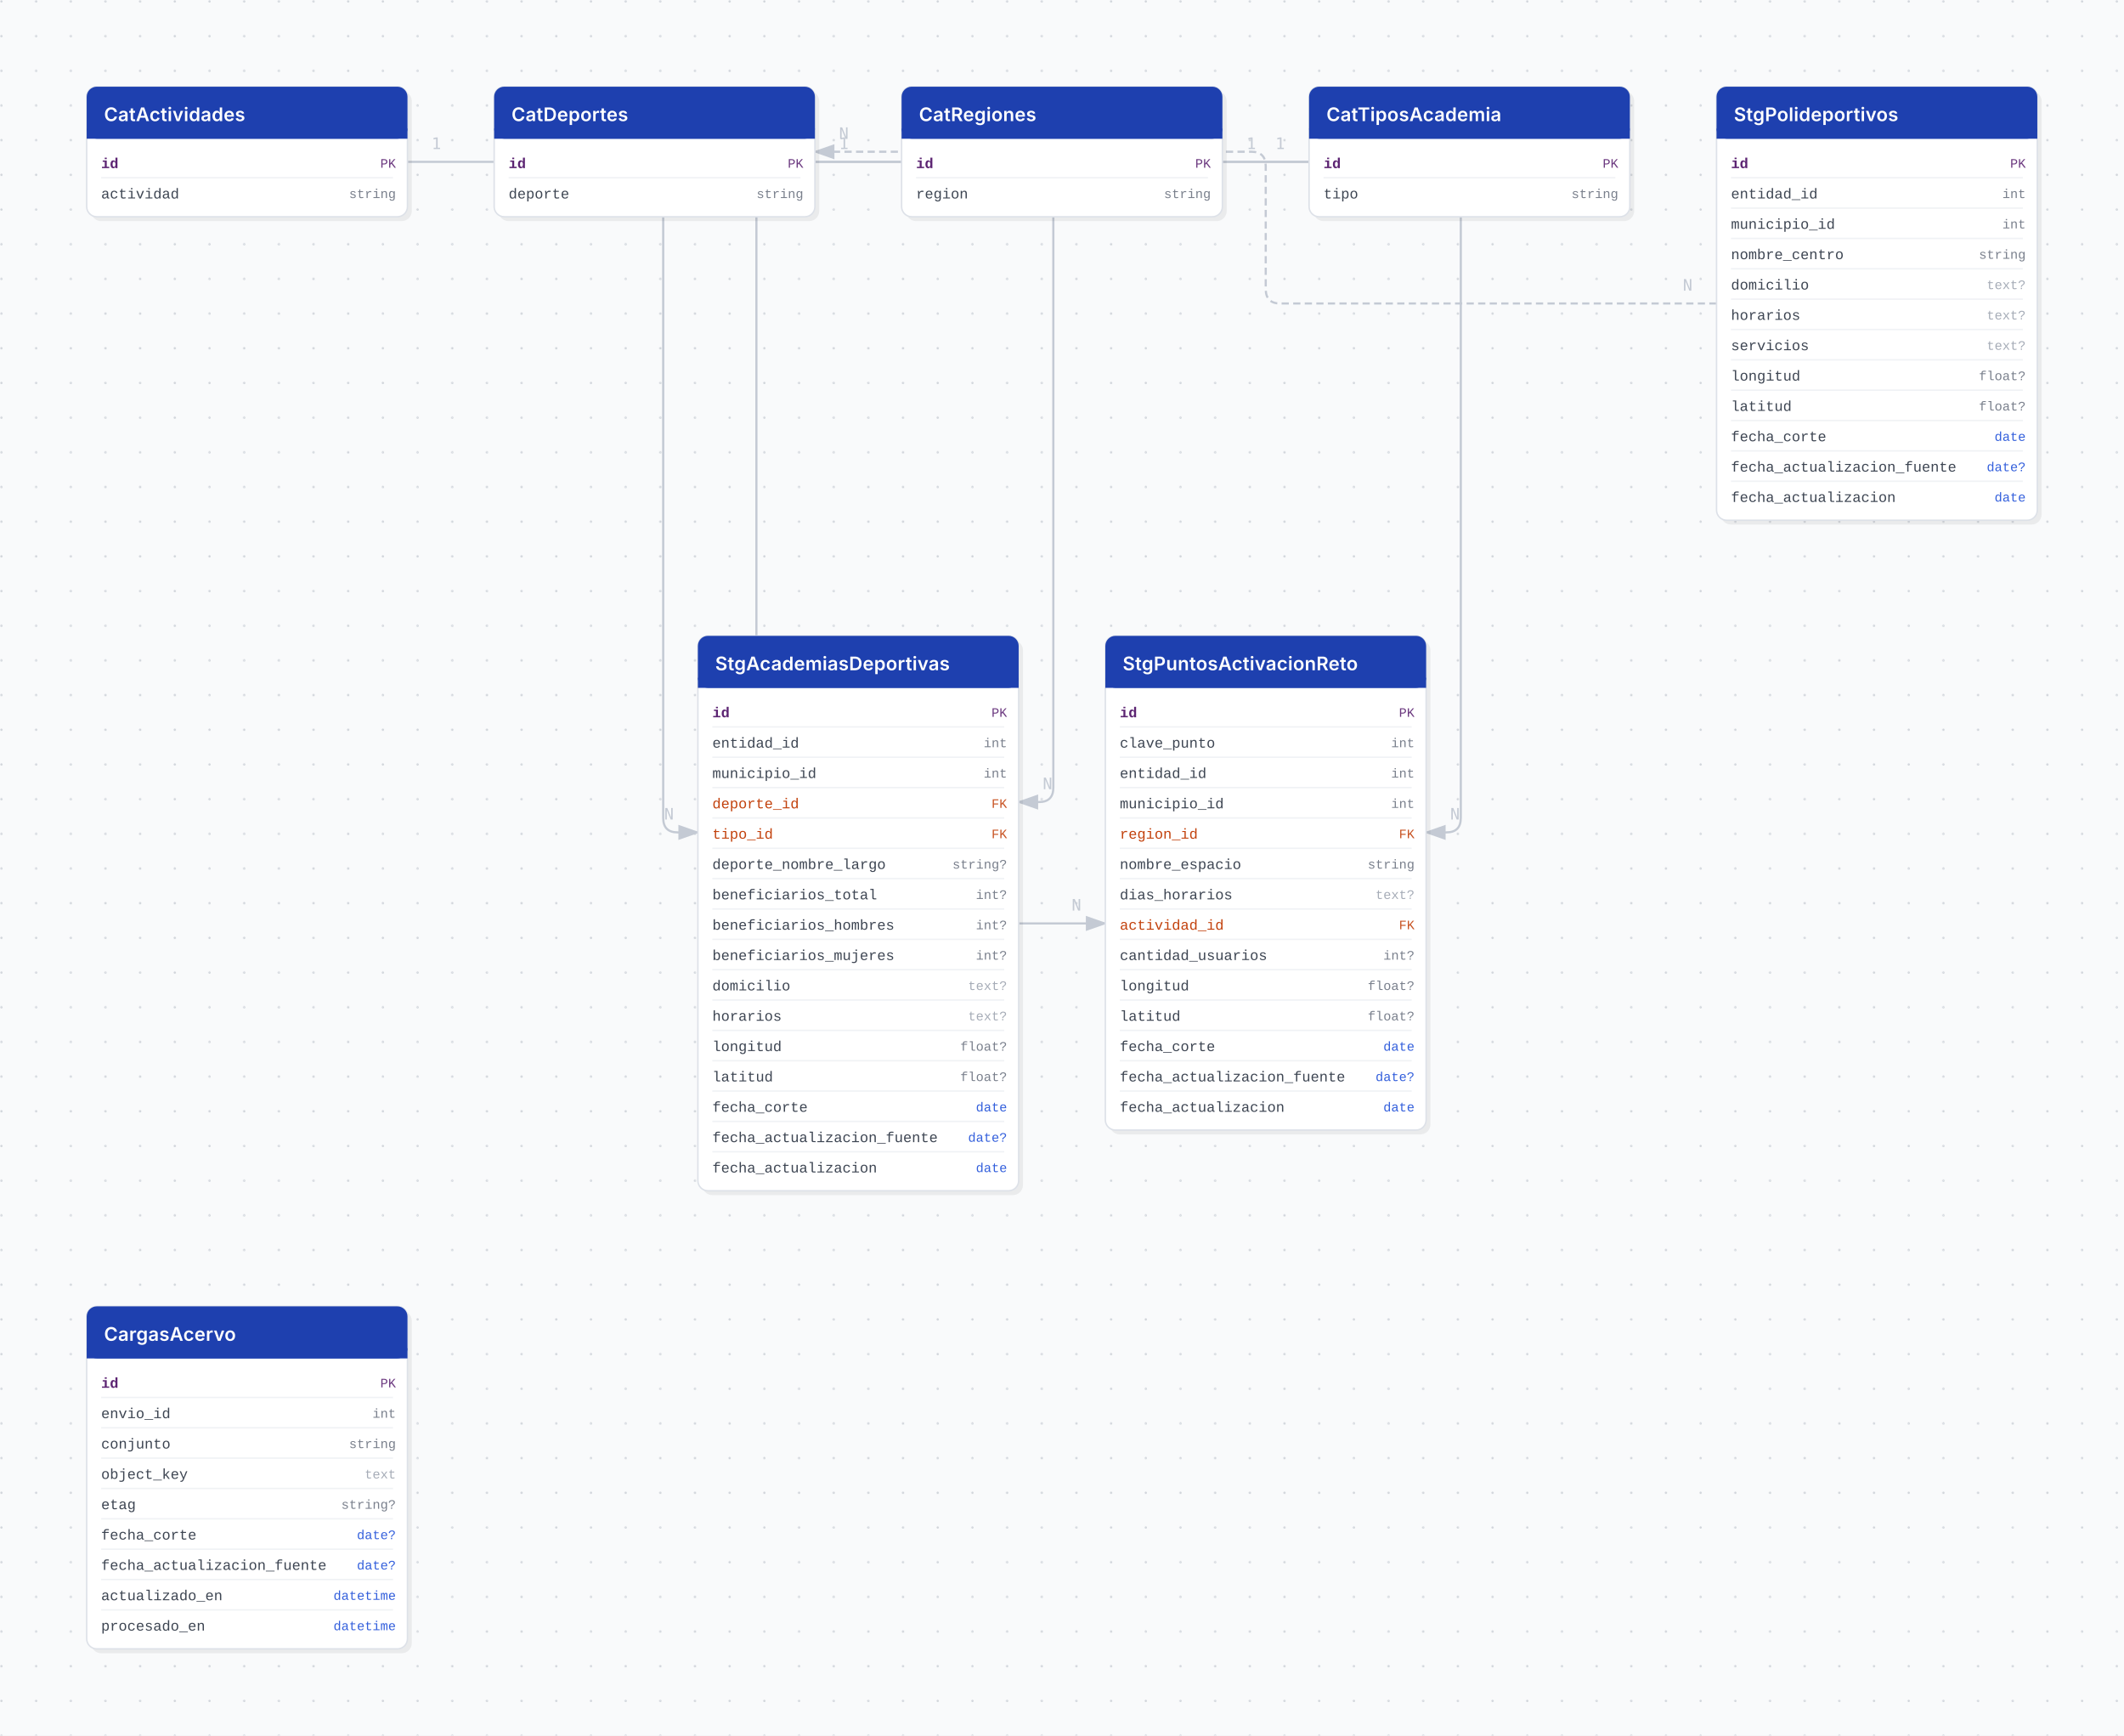
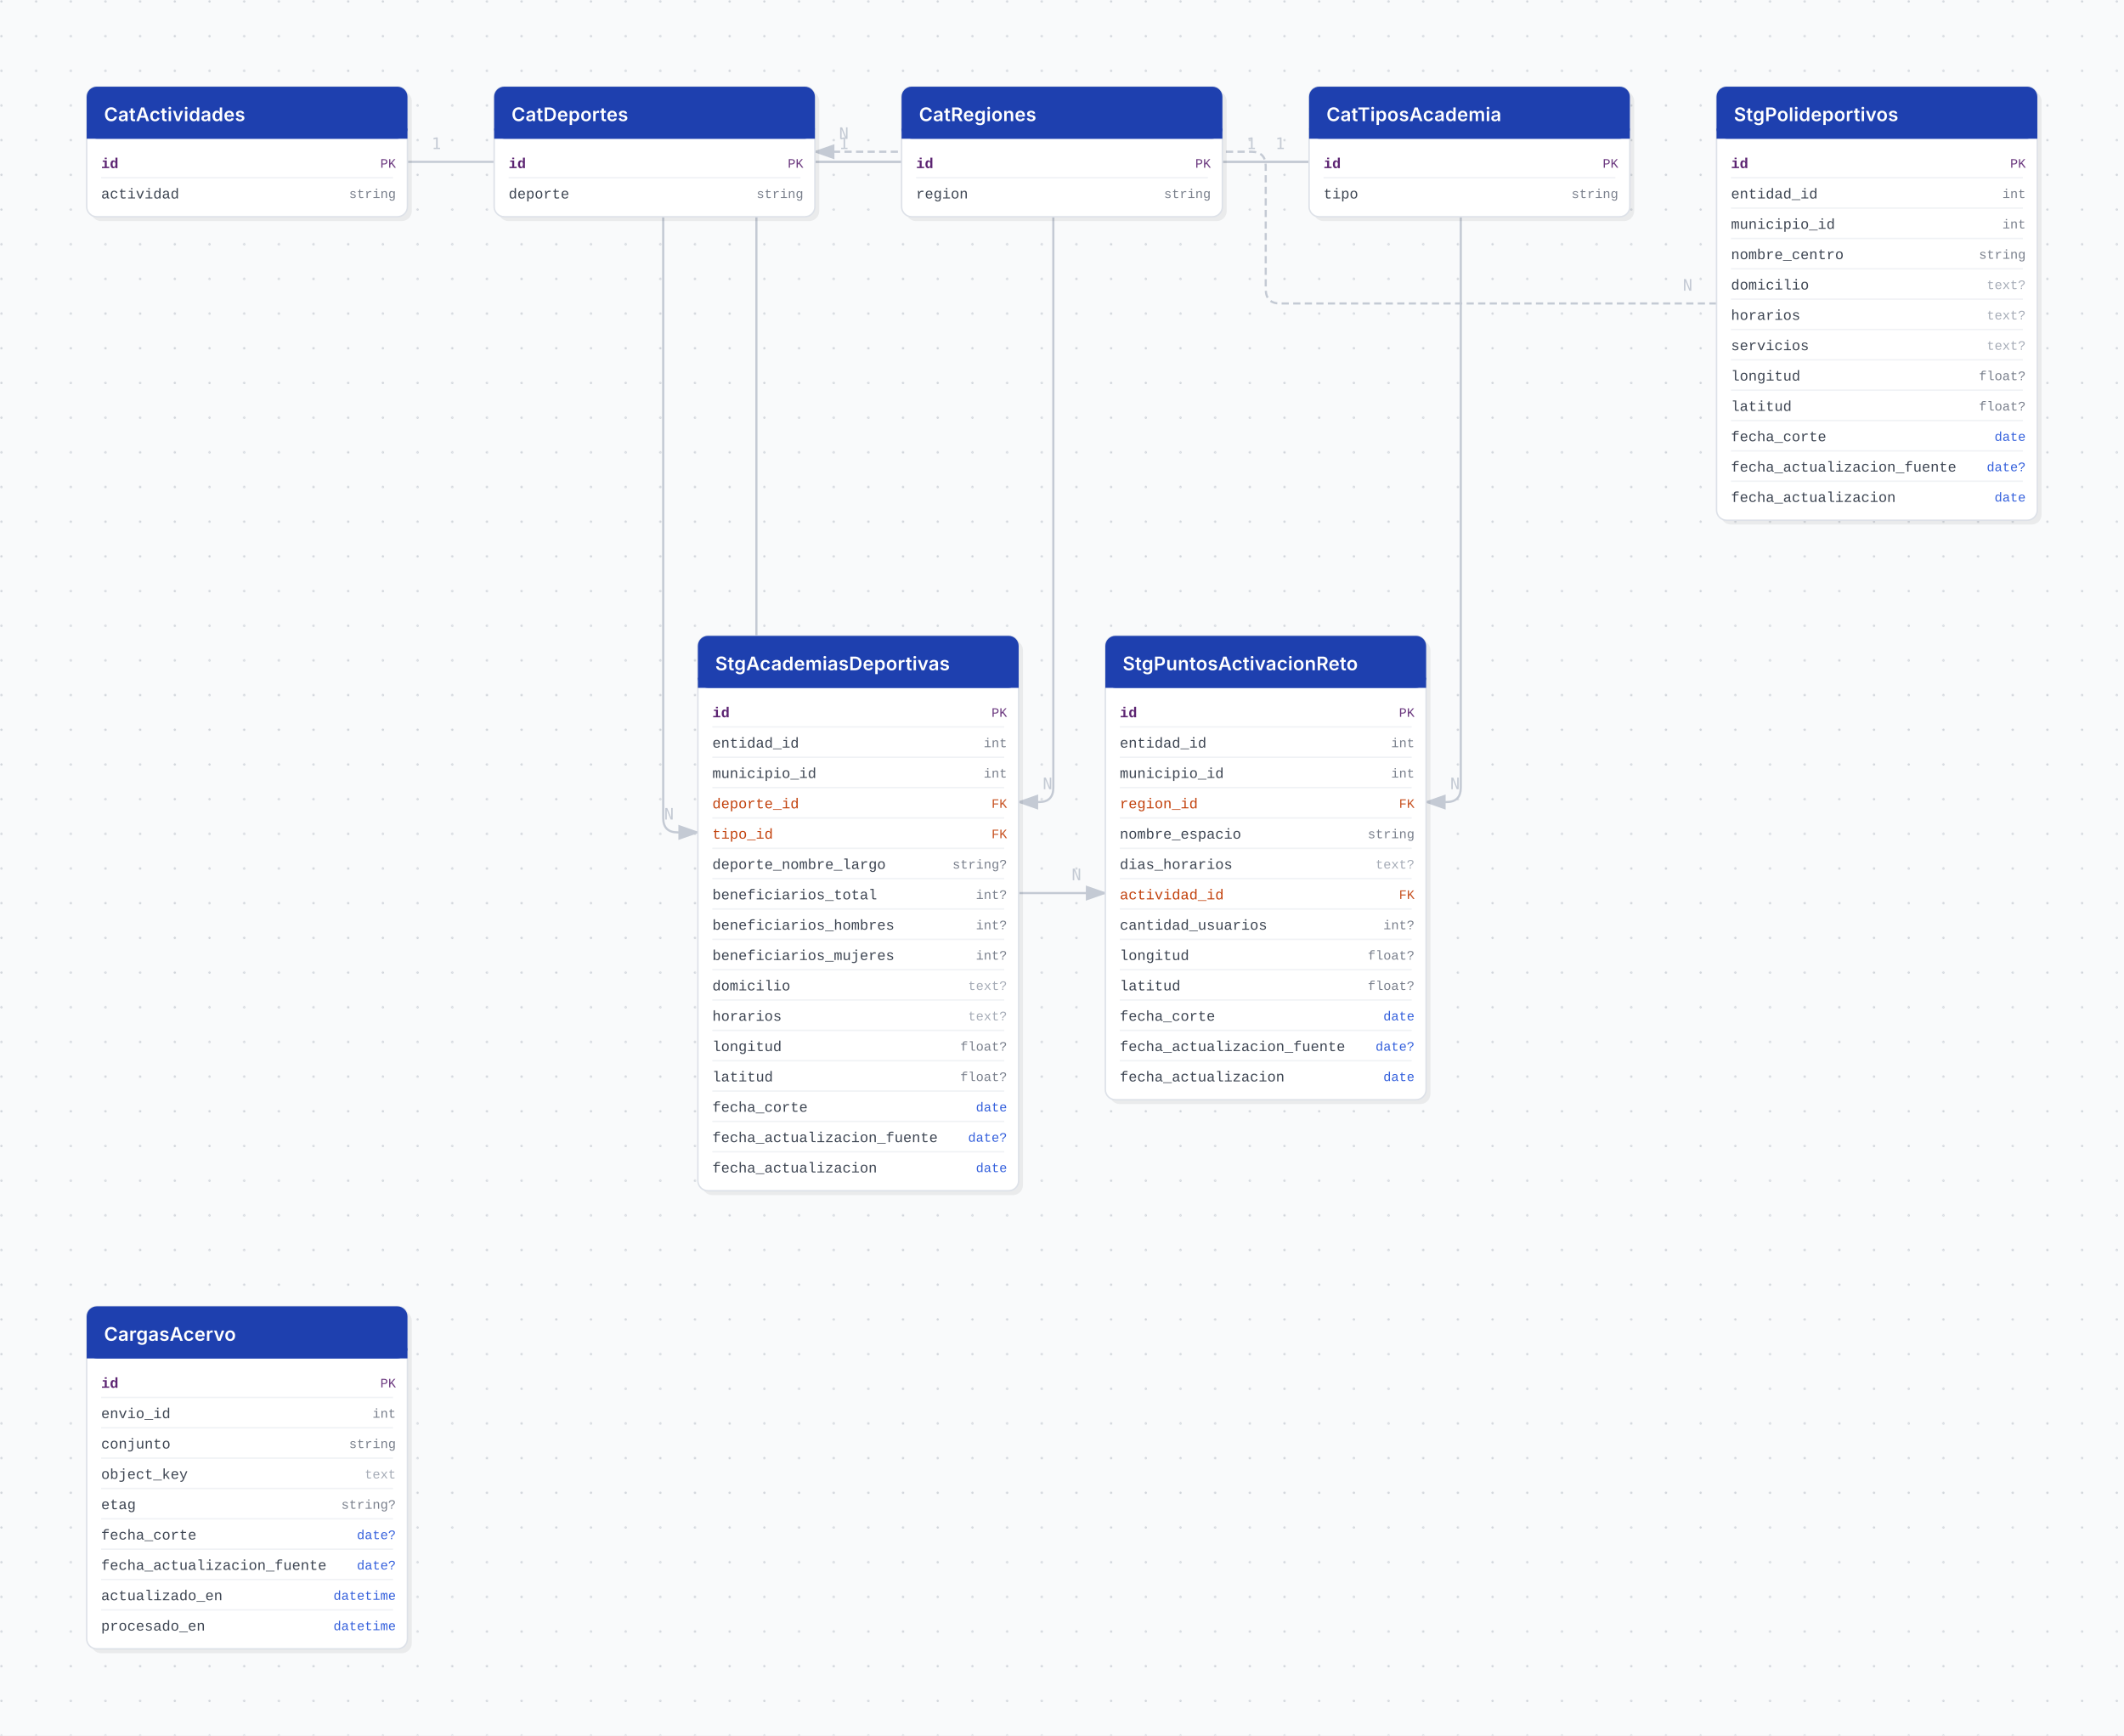
<svg xmlns="http://www.w3.org/2000/svg" width="1470.0" height="1201.0" style="font-family: system-ui, -apple-system, sans-serif;">
  <defs>
    <pattern id="erd-dots" width="24" height="24" patternUnits="userSpaceOnUse">
      <circle cx="1" cy="1" r="0.8" fill="#d1d5db" />
    </pattern>
    <marker id="arr" markerWidth="10" markerHeight="7" refX="9" refY="3.5" orient="auto">
      <polygon points="0 0, 10 3.5, 0 7" fill="#c4cad4" />
    </marker>
    <marker id="arr-hi" markerWidth="10" markerHeight="7" refX="9" refY="3.5" orient="auto">
      <polygon points="0 0, 10 3.5, 0 7" fill="#f59e0b" />
    </marker>
  </defs>
  <rect width="100%" height="100%" fill="#f9fafb" />
  <rect width="100%" height="100%" fill="url(#erd-dots)" />
  <g class="erd-rel" data-from="cat_deportes" data-to="stg_academias_deportivas">
    <path d="M 564.0 112.0 L 719.0 112.0 Q 729.0 112.0 729.0 122.0 L 729.0 545.0 Q 729.0 555.0 719.0 555.0 L 705.0 555.0" fill="none" stroke="transparent" stroke-width="18" />
    <path class="erd-edge" d="M 564.0 112.0 L 719.0 112.0 Q 729.0 112.0 729.0 122.0 L 729.0 545.0 Q 729.0 555.0 719.0 555.0 L 705.0 555.0" fill="none" stroke="#c4cad4" stroke-width="1.5" marker-end="url(#arr)" />
    <text x="584.0" y="100.0" font-size="11" font-family="monospace" fill="#c4cad4" text-anchor="middle" dominant-baseline="middle">1</text>
    <text x="725.0" y="543.0" font-size="11" font-family="monospace" fill="#c4cad4" text-anchor="middle" dominant-baseline="middle">N</text>
  </g>
  <g class="erd-rel" data-from="cat_tipos_academia" data-to="stg_academias_deportivas">
    <path d="M 906.0 112.0 L 469.0 112.0 Q 459.0 112.0 459.0 122.0 L 459.0 566.0 Q 459.0 576.0 469.0 576.0 L 483.0 576.0" fill="none" stroke="transparent" stroke-width="18" />
    <path class="erd-edge" d="M 906.0 112.0 L 469.0 112.0 Q 459.0 112.0 459.0 122.0 L 459.0 566.0 Q 459.0 576.0 469.0 576.0 L 483.0 576.0" fill="none" stroke="#c4cad4" stroke-width="1.5" marker-end="url(#arr)" />
    <text x="886.0" y="100.0" font-size="11" font-family="monospace" fill="#c4cad4" text-anchor="middle" dominant-baseline="middle">1</text>
    <text x="463.0" y="564.0" font-size="11" font-family="monospace" fill="#c4cad4" text-anchor="middle" dominant-baseline="middle">N</text>
  </g>
  <g class="erd-rel" data-from="cat_regiones" data-to="stg_puntos_activacion_reto">
-     <path d="M 846.0 112.0 L 1001.0 112.0 Q 1011.0 112.0 1011.0 122.0 L 1011.0 566.0 Q 1011.0 576.0 1001.0 576.0 L 987.0 576.0" fill="none" stroke="transparent" stroke-width="18" />
-     <path class="erd-edge" d="M 846.0 112.0 L 1001.0 112.0 Q 1011.0 112.0 1011.0 122.0 L 1011.0 566.0 Q 1011.0 576.0 1001.0 576.0 L 987.0 576.0" fill="none" stroke="#c4cad4" stroke-width="1.5" marker-end="url(#arr)" />
+     <path d="M 846.0 112.0 L 1001.0 112.0 Q 1011.0 112.0 1011.0 122.0 L 1011.0 545.0 Q 1011.0 555.0 1001.0 555.0 L 987.0 555.0" fill="none" stroke="transparent" stroke-width="18" />
+     <path class="erd-edge" d="M 846.0 112.0 L 1001.0 112.0 Q 1011.0 112.0 1011.0 122.0 L 1011.0 545.0 Q 1011.0 555.0 1001.0 555.0 L 987.0 555.0" fill="none" stroke="#c4cad4" stroke-width="1.5" marker-end="url(#arr)" />
    <text x="866.0" y="100.0" font-size="11" font-family="monospace" fill="#c4cad4" text-anchor="middle" dominant-baseline="middle">1</text>
-     <text x="1007.0" y="564.0" font-size="11" font-family="monospace" fill="#c4cad4" text-anchor="middle" dominant-baseline="middle">N</text>
+     <text x="1007.0" y="543.0" font-size="11" font-family="monospace" fill="#c4cad4" text-anchor="middle" dominant-baseline="middle">N</text>
  </g>
  <g class="erd-rel" data-from="cat_actividades" data-to="stg_puntos_activacion_reto">
-     <path d="M 282.0 112.0 L 513.5 112.0 Q 523.5 112.0 523.5 122.0 L 523.5 629.0 Q 523.5 639.0 533.5 639.0 L 765.0 639.0" fill="none" stroke="transparent" stroke-width="18" />
-     <path class="erd-edge" d="M 282.0 112.0 L 513.5 112.0 Q 523.5 112.0 523.5 122.0 L 523.5 629.0 Q 523.5 639.0 533.5 639.0 L 765.0 639.0" fill="none" stroke="#c4cad4" stroke-width="1.5" marker-end="url(#arr)" />
+     <path d="M 282.0 112.0 L 513.5 112.0 Q 523.5 112.0 523.5 122.0 L 523.5 608.0 Q 523.5 618.0 533.5 618.0 L 765.0 618.0" fill="none" stroke="transparent" stroke-width="18" />
+     <path class="erd-edge" d="M 282.0 112.0 L 513.5 112.0 Q 523.5 112.0 523.5 122.0 L 523.5 608.0 Q 523.5 618.0 533.5 618.0 L 765.0 618.0" fill="none" stroke="#c4cad4" stroke-width="1.5" marker-end="url(#arr)" />
    <text x="302.0" y="100.0" font-size="11" font-family="monospace" fill="#c4cad4" text-anchor="middle" dominant-baseline="middle">1</text>
-     <text x="745.0" y="627.0" font-size="11" font-family="monospace" fill="#c4cad4" text-anchor="middle" dominant-baseline="middle">N</text>
+     <text x="745.0" y="606.0" font-size="11" font-family="monospace" fill="#c4cad4" text-anchor="middle" dominant-baseline="middle">N</text>
  </g>
  <g class="erd-rel" data-from="stg_polideportivos" data-to="cat_deportes">
    <path d="M 1188.0 210.0 L 886.0 210.0 Q 876.0 210.0 876.0 200.0 L 876.0 115.0 Q 876.0 105.0 866.0 105.0 L 564.0 105.0" fill="none" stroke="transparent" stroke-width="18" />
    <path class="erd-edge" d="M 1188.0 210.0 L 886.0 210.0 Q 876.0 210.0 876.0 200.0 L 876.0 115.0 Q 876.0 105.0 866.0 105.0 L 564.0 105.0" fill="none" stroke="#c4cad4" stroke-width="1.5" stroke-dasharray="5 3" marker-end="url(#arr)" />
    <text x="1168.0" y="198.0" font-size="11" font-family="monospace" fill="#c4cad4" text-anchor="middle" dominant-baseline="middle">N</text>
    <text x="584.0" y="93.0" font-size="11" font-family="monospace" fill="#c4cad4" text-anchor="middle" dominant-baseline="middle">N</text>
  </g>
  <g class="erd-node" data-table="cargas_acervo" transform="translate(60.0, 904.0)" style="cursor: grab;">
    <rect x="3" y="3" rx="7" width="222" height="237" fill="rgba(0,0,0,0.06)" />
    <rect class="erd-card" rx="7" width="222" height="237" fill="#ffffff" stroke="#dde1e8" stroke-width="1" />
    <rect rx="7" width="222" height="36" fill="#1e40af" />
    <rect y="29" width="222" height="7" fill="#1e40af" />
    <text x="12" y="19.0" font-size="13" font-weight="600" fill="white" dominant-baseline="middle" style="letter-spacing: 0.01em;">CargasAcervo</text>
    <text x="10" y="53.5" font-size="10" font-family="'Courier New', Courier, monospace" fill="#5C2472" font-weight="700" dominant-baseline="middle">id</text>
    <text x="214" y="53.5" font-size="9" font-family="'Courier New', Courier, monospace" fill="#5C2472" text-anchor="end" dominant-baseline="middle" opacity="0.9">PK</text>
    <line x1="10" y1="63" x2="212" y2="63" stroke="#f0f2f5" stroke-width="1" />
    <text x="10" y="74.5" font-size="10" font-family="'Courier New', Courier, monospace" fill="#3d4552" font-weight="400" dominant-baseline="middle">envio_id</text>
    <text x="214" y="74.5" font-size="9" font-family="'Courier New', Courier, monospace" fill="#6b7280" text-anchor="end" dominant-baseline="middle" opacity="0.9">int</text>
    <line x1="10" y1="84" x2="212" y2="84" stroke="#f0f2f5" stroke-width="1" />
    <text x="10" y="95.5" font-size="10" font-family="'Courier New', Courier, monospace" fill="#3d4552" font-weight="400" dominant-baseline="middle">conjunto</text>
    <text x="214" y="95.5" font-size="9" font-family="'Courier New', Courier, monospace" fill="#6b7280" text-anchor="end" dominant-baseline="middle" opacity="0.9">string</text>
    <line x1="10" y1="105" x2="212" y2="105" stroke="#f0f2f5" stroke-width="1" />
    <text x="10" y="116.5" font-size="10" font-family="'Courier New', Courier, monospace" fill="#3d4552" font-weight="400" dominant-baseline="middle">object_key</text>
    <text x="214" y="116.5" font-size="9" font-family="'Courier New', Courier, monospace" fill="#9ca3af" text-anchor="end" dominant-baseline="middle" opacity="0.9">text</text>
    <line x1="10" y1="126" x2="212" y2="126" stroke="#f0f2f5" stroke-width="1" />
    <text x="10" y="137.5" font-size="10" font-family="'Courier New', Courier, monospace" fill="#3d4552" font-weight="400" dominant-baseline="middle">etag</text>
    <text x="214" y="137.5" font-size="9" font-family="'Courier New', Courier, monospace" fill="#6b7280" text-anchor="end" dominant-baseline="middle" opacity="0.9">string?</text>
    <line x1="10" y1="147" x2="212" y2="147" stroke="#f0f2f5" stroke-width="1" />
    <text x="10" y="158.5" font-size="10" font-family="'Courier New', Courier, monospace" fill="#3d4552" font-weight="400" dominant-baseline="middle">fecha_corte</text>
    <text x="214" y="158.5" font-size="9" font-family="'Courier New', Courier, monospace" fill="#1d4ed8" text-anchor="end" dominant-baseline="middle" opacity="0.9">date?</text>
    <line x1="10" y1="168" x2="212" y2="168" stroke="#f0f2f5" stroke-width="1" />
    <text x="10" y="179.5" font-size="10" font-family="'Courier New', Courier, monospace" fill="#3d4552" font-weight="400" dominant-baseline="middle">fecha_actualizacion_fuente</text>
    <text x="214" y="179.5" font-size="9" font-family="'Courier New', Courier, monospace" fill="#1d4ed8" text-anchor="end" dominant-baseline="middle" opacity="0.9">date?</text>
    <line x1="10" y1="189" x2="212" y2="189" stroke="#f0f2f5" stroke-width="1" />
    <text x="10" y="200.5" font-size="10" font-family="'Courier New', Courier, monospace" fill="#3d4552" font-weight="400" dominant-baseline="middle">actualizado_en</text>
    <text x="214" y="200.5" font-size="9" font-family="'Courier New', Courier, monospace" fill="#1d4ed8" text-anchor="end" dominant-baseline="middle" opacity="0.9">datetime</text>
    <line x1="10" y1="210" x2="212" y2="210" stroke="#f0f2f5" stroke-width="1" />
    <text x="10" y="221.5" font-size="10" font-family="'Courier New', Courier, monospace" fill="#3d4552" font-weight="400" dominant-baseline="middle">procesado_en</text>
    <text x="214" y="221.5" font-size="9" font-family="'Courier New', Courier, monospace" fill="#1d4ed8" text-anchor="end" dominant-baseline="middle" opacity="0.9">datetime</text>
  </g>
  <g class="erd-node" data-table="cat_actividades" transform="translate(60.0, 60.0)" style="cursor: grab;">
    <rect x="3" y="3" rx="7" width="222" height="90" fill="rgba(0,0,0,0.06)" />
    <rect class="erd-card" rx="7" width="222" height="90" fill="#ffffff" stroke="#dde1e8" stroke-width="1" />
    <rect rx="7" width="222" height="36" fill="#1e40af" />
    <rect y="29" width="222" height="7" fill="#1e40af" />
    <text x="12" y="19.0" font-size="13" font-weight="600" fill="white" dominant-baseline="middle" style="letter-spacing: 0.01em;">CatActividades</text>
    <text x="10" y="53.5" font-size="10" font-family="'Courier New', Courier, monospace" fill="#5C2472" font-weight="700" dominant-baseline="middle">id</text>
    <text x="214" y="53.5" font-size="9" font-family="'Courier New', Courier, monospace" fill="#5C2472" text-anchor="end" dominant-baseline="middle" opacity="0.9">PK</text>
    <line x1="10" y1="63" x2="212" y2="63" stroke="#f0f2f5" stroke-width="1" />
    <text x="10" y="74.5" font-size="10" font-family="'Courier New', Courier, monospace" fill="#3d4552" font-weight="400" dominant-baseline="middle">actividad</text>
    <text x="214" y="74.5" font-size="9" font-family="'Courier New', Courier, monospace" fill="#6b7280" text-anchor="end" dominant-baseline="middle" opacity="0.9">string</text>
  </g>
  <g class="erd-node" data-table="cat_deportes" transform="translate(342.0, 60.0)" style="cursor: grab;">
    <rect x="3" y="3" rx="7" width="222" height="90" fill="rgba(0,0,0,0.06)" />
    <rect class="erd-card" rx="7" width="222" height="90" fill="#ffffff" stroke="#dde1e8" stroke-width="1" />
    <rect rx="7" width="222" height="36" fill="#1e40af" />
    <rect y="29" width="222" height="7" fill="#1e40af" />
    <text x="12" y="19.0" font-size="13" font-weight="600" fill="white" dominant-baseline="middle" style="letter-spacing: 0.01em;">CatDeportes</text>
    <text x="10" y="53.5" font-size="10" font-family="'Courier New', Courier, monospace" fill="#5C2472" font-weight="700" dominant-baseline="middle">id</text>
    <text x="214" y="53.5" font-size="9" font-family="'Courier New', Courier, monospace" fill="#5C2472" text-anchor="end" dominant-baseline="middle" opacity="0.9">PK</text>
    <line x1="10" y1="63" x2="212" y2="63" stroke="#f0f2f5" stroke-width="1" />
    <text x="10" y="74.5" font-size="10" font-family="'Courier New', Courier, monospace" fill="#3d4552" font-weight="400" dominant-baseline="middle">deporte</text>
    <text x="214" y="74.5" font-size="9" font-family="'Courier New', Courier, monospace" fill="#6b7280" text-anchor="end" dominant-baseline="middle" opacity="0.9">string</text>
  </g>
  <g class="erd-node" data-table="cat_regiones" transform="translate(624.0, 60.0)" style="cursor: grab;">
    <rect x="3" y="3" rx="7" width="222" height="90" fill="rgba(0,0,0,0.06)" />
    <rect class="erd-card" rx="7" width="222" height="90" fill="#ffffff" stroke="#dde1e8" stroke-width="1" />
    <rect rx="7" width="222" height="36" fill="#1e40af" />
    <rect y="29" width="222" height="7" fill="#1e40af" />
    <text x="12" y="19.0" font-size="13" font-weight="600" fill="white" dominant-baseline="middle" style="letter-spacing: 0.01em;">CatRegiones</text>
    <text x="10" y="53.5" font-size="10" font-family="'Courier New', Courier, monospace" fill="#5C2472" font-weight="700" dominant-baseline="middle">id</text>
    <text x="214" y="53.5" font-size="9" font-family="'Courier New', Courier, monospace" fill="#5C2472" text-anchor="end" dominant-baseline="middle" opacity="0.9">PK</text>
    <line x1="10" y1="63" x2="212" y2="63" stroke="#f0f2f5" stroke-width="1" />
    <text x="10" y="74.5" font-size="10" font-family="'Courier New', Courier, monospace" fill="#3d4552" font-weight="400" dominant-baseline="middle">region</text>
    <text x="214" y="74.5" font-size="9" font-family="'Courier New', Courier, monospace" fill="#6b7280" text-anchor="end" dominant-baseline="middle" opacity="0.9">string</text>
  </g>
  <g class="erd-node" data-table="cat_tipos_academia" transform="translate(906.0, 60.0)" style="cursor: grab;">
    <rect x="3" y="3" rx="7" width="222" height="90" fill="rgba(0,0,0,0.06)" />
    <rect class="erd-card" rx="7" width="222" height="90" fill="#ffffff" stroke="#dde1e8" stroke-width="1" />
    <rect rx="7" width="222" height="36" fill="#1e40af" />
    <rect y="29" width="222" height="7" fill="#1e40af" />
    <text x="12" y="19.0" font-size="13" font-weight="600" fill="white" dominant-baseline="middle" style="letter-spacing: 0.01em;">CatTiposAcademia</text>
    <text x="10" y="53.5" font-size="10" font-family="'Courier New', Courier, monospace" fill="#5C2472" font-weight="700" dominant-baseline="middle">id</text>
    <text x="214" y="53.5" font-size="9" font-family="'Courier New', Courier, monospace" fill="#5C2472" text-anchor="end" dominant-baseline="middle" opacity="0.9">PK</text>
    <line x1="10" y1="63" x2="212" y2="63" stroke="#f0f2f5" stroke-width="1" />
    <text x="10" y="74.5" font-size="10" font-family="'Courier New', Courier, monospace" fill="#3d4552" font-weight="400" dominant-baseline="middle">tipo</text>
    <text x="214" y="74.5" font-size="9" font-family="'Courier New', Courier, monospace" fill="#6b7280" text-anchor="end" dominant-baseline="middle" opacity="0.9">string</text>
  </g>
  <g class="erd-node" data-table="stg_academias_deportivas" transform="translate(483.0, 440.0)" style="cursor: grab;">
    <rect x="3" y="3" rx="7" width="222" height="384" fill="rgba(0,0,0,0.06)" />
    <rect class="erd-card" rx="7" width="222" height="384" fill="#ffffff" stroke="#dde1e8" stroke-width="1" />
    <rect rx="7" width="222" height="36" fill="#1e40af" />
    <rect y="29" width="222" height="7" fill="#1e40af" />
    <text x="12" y="19.0" font-size="13" font-weight="600" fill="white" dominant-baseline="middle" style="letter-spacing: 0.01em;">StgAcademiasDeportivas</text>
    <text x="10" y="53.5" font-size="10" font-family="'Courier New', Courier, monospace" fill="#5C2472" font-weight="700" dominant-baseline="middle">id</text>
    <text x="214" y="53.5" font-size="9" font-family="'Courier New', Courier, monospace" fill="#5C2472" text-anchor="end" dominant-baseline="middle" opacity="0.9">PK</text>
    <line x1="10" y1="63" x2="212" y2="63" stroke="#f0f2f5" stroke-width="1" />
    <text x="10" y="74.5" font-size="10" font-family="'Courier New', Courier, monospace" fill="#3d4552" font-weight="400" dominant-baseline="middle">entidad_id</text>
    <text x="214" y="74.5" font-size="9" font-family="'Courier New', Courier, monospace" fill="#6b7280" text-anchor="end" dominant-baseline="middle" opacity="0.9">int</text>
    <line x1="10" y1="84" x2="212" y2="84" stroke="#f0f2f5" stroke-width="1" />
    <text x="10" y="95.5" font-size="10" font-family="'Courier New', Courier, monospace" fill="#3d4552" font-weight="400" dominant-baseline="middle">municipio_id</text>
    <text x="214" y="95.5" font-size="9" font-family="'Courier New', Courier, monospace" fill="#6b7280" text-anchor="end" dominant-baseline="middle" opacity="0.9">int</text>
    <line x1="10" y1="105" x2="212" y2="105" stroke="#f0f2f5" stroke-width="1" />
    <text x="10" y="116.5" font-size="10" font-family="'Courier New', Courier, monospace" fill="#c2410c" font-weight="400" dominant-baseline="middle">deporte_id</text>
    <text x="214" y="116.5" font-size="9" font-family="'Courier New', Courier, monospace" fill="#c2410c" text-anchor="end" dominant-baseline="middle" opacity="0.9">FK</text>
    <line x1="10" y1="126" x2="212" y2="126" stroke="#f0f2f5" stroke-width="1" />
    <text x="10" y="137.5" font-size="10" font-family="'Courier New', Courier, monospace" fill="#c2410c" font-weight="400" dominant-baseline="middle">tipo_id</text>
    <text x="214" y="137.5" font-size="9" font-family="'Courier New', Courier, monospace" fill="#c2410c" text-anchor="end" dominant-baseline="middle" opacity="0.9">FK</text>
    <line x1="10" y1="147" x2="212" y2="147" stroke="#f0f2f5" stroke-width="1" />
    <text x="10" y="158.5" font-size="10" font-family="'Courier New', Courier, monospace" fill="#3d4552" font-weight="400" dominant-baseline="middle">deporte_nombre_largo</text>
    <text x="214" y="158.5" font-size="9" font-family="'Courier New', Courier, monospace" fill="#6b7280" text-anchor="end" dominant-baseline="middle" opacity="0.9">string?</text>
    <line x1="10" y1="168" x2="212" y2="168" stroke="#f0f2f5" stroke-width="1" />
    <text x="10" y="179.5" font-size="10" font-family="'Courier New', Courier, monospace" fill="#3d4552" font-weight="400" dominant-baseline="middle">beneficiarios_total</text>
    <text x="214" y="179.5" font-size="9" font-family="'Courier New', Courier, monospace" fill="#6b7280" text-anchor="end" dominant-baseline="middle" opacity="0.9">int?</text>
    <line x1="10" y1="189" x2="212" y2="189" stroke="#f0f2f5" stroke-width="1" />
    <text x="10" y="200.5" font-size="10" font-family="'Courier New', Courier, monospace" fill="#3d4552" font-weight="400" dominant-baseline="middle">beneficiarios_hombres</text>
    <text x="214" y="200.5" font-size="9" font-family="'Courier New', Courier, monospace" fill="#6b7280" text-anchor="end" dominant-baseline="middle" opacity="0.9">int?</text>
    <line x1="10" y1="210" x2="212" y2="210" stroke="#f0f2f5" stroke-width="1" />
    <text x="10" y="221.5" font-size="10" font-family="'Courier New', Courier, monospace" fill="#3d4552" font-weight="400" dominant-baseline="middle">beneficiarios_mujeres</text>
    <text x="214" y="221.5" font-size="9" font-family="'Courier New', Courier, monospace" fill="#6b7280" text-anchor="end" dominant-baseline="middle" opacity="0.9">int?</text>
    <line x1="10" y1="231" x2="212" y2="231" stroke="#f0f2f5" stroke-width="1" />
    <text x="10" y="242.5" font-size="10" font-family="'Courier New', Courier, monospace" fill="#3d4552" font-weight="400" dominant-baseline="middle">domicilio</text>
    <text x="214" y="242.5" font-size="9" font-family="'Courier New', Courier, monospace" fill="#9ca3af" text-anchor="end" dominant-baseline="middle" opacity="0.9">text?</text>
    <line x1="10" y1="252" x2="212" y2="252" stroke="#f0f2f5" stroke-width="1" />
    <text x="10" y="263.5" font-size="10" font-family="'Courier New', Courier, monospace" fill="#3d4552" font-weight="400" dominant-baseline="middle">horarios</text>
    <text x="214" y="263.5" font-size="9" font-family="'Courier New', Courier, monospace" fill="#9ca3af" text-anchor="end" dominant-baseline="middle" opacity="0.9">text?</text>
    <line x1="10" y1="273" x2="212" y2="273" stroke="#f0f2f5" stroke-width="1" />
    <text x="10" y="284.5" font-size="10" font-family="'Courier New', Courier, monospace" fill="#3d4552" font-weight="400" dominant-baseline="middle">longitud</text>
    <text x="214" y="284.5" font-size="9" font-family="'Courier New', Courier, monospace" fill="#6b7280" text-anchor="end" dominant-baseline="middle" opacity="0.9">float?</text>
    <line x1="10" y1="294" x2="212" y2="294" stroke="#f0f2f5" stroke-width="1" />
    <text x="10" y="305.5" font-size="10" font-family="'Courier New', Courier, monospace" fill="#3d4552" font-weight="400" dominant-baseline="middle">latitud</text>
    <text x="214" y="305.5" font-size="9" font-family="'Courier New', Courier, monospace" fill="#6b7280" text-anchor="end" dominant-baseline="middle" opacity="0.9">float?</text>
    <line x1="10" y1="315" x2="212" y2="315" stroke="#f0f2f5" stroke-width="1" />
    <text x="10" y="326.5" font-size="10" font-family="'Courier New', Courier, monospace" fill="#3d4552" font-weight="400" dominant-baseline="middle">fecha_corte</text>
    <text x="214" y="326.5" font-size="9" font-family="'Courier New', Courier, monospace" fill="#1d4ed8" text-anchor="end" dominant-baseline="middle" opacity="0.9">date</text>
    <line x1="10" y1="336" x2="212" y2="336" stroke="#f0f2f5" stroke-width="1" />
    <text x="10" y="347.5" font-size="10" font-family="'Courier New', Courier, monospace" fill="#3d4552" font-weight="400" dominant-baseline="middle">fecha_actualizacion_fuente</text>
    <text x="214" y="347.5" font-size="9" font-family="'Courier New', Courier, monospace" fill="#1d4ed8" text-anchor="end" dominant-baseline="middle" opacity="0.9">date?</text>
    <line x1="10" y1="357" x2="212" y2="357" stroke="#f0f2f5" stroke-width="1" />
    <text x="10" y="368.5" font-size="10" font-family="'Courier New', Courier, monospace" fill="#3d4552" font-weight="400" dominant-baseline="middle">fecha_actualizacion</text>
    <text x="214" y="368.5" font-size="9" font-family="'Courier New', Courier, monospace" fill="#1d4ed8" text-anchor="end" dominant-baseline="middle" opacity="0.9">date</text>
  </g>
  <g class="erd-node" data-table="stg_polideportivos" transform="translate(1188.0, 60.0)" style="cursor: grab;">
    <rect x="3" y="3" rx="7" width="222" height="300" fill="rgba(0,0,0,0.06)" />
    <rect class="erd-card" rx="7" width="222" height="300" fill="#ffffff" stroke="#dde1e8" stroke-width="1" />
    <rect rx="7" width="222" height="36" fill="#1e40af" />
    <rect y="29" width="222" height="7" fill="#1e40af" />
    <text x="12" y="19.0" font-size="13" font-weight="600" fill="white" dominant-baseline="middle" style="letter-spacing: 0.01em;">StgPolideportivos</text>
    <text x="10" y="53.5" font-size="10" font-family="'Courier New', Courier, monospace" fill="#5C2472" font-weight="700" dominant-baseline="middle">id</text>
    <text x="214" y="53.5" font-size="9" font-family="'Courier New', Courier, monospace" fill="#5C2472" text-anchor="end" dominant-baseline="middle" opacity="0.9">PK</text>
    <line x1="10" y1="63" x2="212" y2="63" stroke="#f0f2f5" stroke-width="1" />
    <text x="10" y="74.5" font-size="10" font-family="'Courier New', Courier, monospace" fill="#3d4552" font-weight="400" dominant-baseline="middle">entidad_id</text>
    <text x="214" y="74.5" font-size="9" font-family="'Courier New', Courier, monospace" fill="#6b7280" text-anchor="end" dominant-baseline="middle" opacity="0.9">int</text>
    <line x1="10" y1="84" x2="212" y2="84" stroke="#f0f2f5" stroke-width="1" />
    <text x="10" y="95.5" font-size="10" font-family="'Courier New', Courier, monospace" fill="#3d4552" font-weight="400" dominant-baseline="middle">municipio_id</text>
    <text x="214" y="95.5" font-size="9" font-family="'Courier New', Courier, monospace" fill="#6b7280" text-anchor="end" dominant-baseline="middle" opacity="0.9">int</text>
    <line x1="10" y1="105" x2="212" y2="105" stroke="#f0f2f5" stroke-width="1" />
    <text x="10" y="116.5" font-size="10" font-family="'Courier New', Courier, monospace" fill="#3d4552" font-weight="400" dominant-baseline="middle">nombre_centro</text>
    <text x="214" y="116.5" font-size="9" font-family="'Courier New', Courier, monospace" fill="#6b7280" text-anchor="end" dominant-baseline="middle" opacity="0.9">string</text>
    <line x1="10" y1="126" x2="212" y2="126" stroke="#f0f2f5" stroke-width="1" />
    <text x="10" y="137.5" font-size="10" font-family="'Courier New', Courier, monospace" fill="#3d4552" font-weight="400" dominant-baseline="middle">domicilio</text>
    <text x="214" y="137.5" font-size="9" font-family="'Courier New', Courier, monospace" fill="#9ca3af" text-anchor="end" dominant-baseline="middle" opacity="0.9">text?</text>
    <line x1="10" y1="147" x2="212" y2="147" stroke="#f0f2f5" stroke-width="1" />
    <text x="10" y="158.5" font-size="10" font-family="'Courier New', Courier, monospace" fill="#3d4552" font-weight="400" dominant-baseline="middle">horarios</text>
    <text x="214" y="158.5" font-size="9" font-family="'Courier New', Courier, monospace" fill="#9ca3af" text-anchor="end" dominant-baseline="middle" opacity="0.9">text?</text>
    <line x1="10" y1="168" x2="212" y2="168" stroke="#f0f2f5" stroke-width="1" />
    <text x="10" y="179.5" font-size="10" font-family="'Courier New', Courier, monospace" fill="#3d4552" font-weight="400" dominant-baseline="middle">servicios</text>
    <text x="214" y="179.5" font-size="9" font-family="'Courier New', Courier, monospace" fill="#9ca3af" text-anchor="end" dominant-baseline="middle" opacity="0.9">text?</text>
    <line x1="10" y1="189" x2="212" y2="189" stroke="#f0f2f5" stroke-width="1" />
    <text x="10" y="200.5" font-size="10" font-family="'Courier New', Courier, monospace" fill="#3d4552" font-weight="400" dominant-baseline="middle">longitud</text>
    <text x="214" y="200.5" font-size="9" font-family="'Courier New', Courier, monospace" fill="#6b7280" text-anchor="end" dominant-baseline="middle" opacity="0.9">float?</text>
    <line x1="10" y1="210" x2="212" y2="210" stroke="#f0f2f5" stroke-width="1" />
    <text x="10" y="221.5" font-size="10" font-family="'Courier New', Courier, monospace" fill="#3d4552" font-weight="400" dominant-baseline="middle">latitud</text>
    <text x="214" y="221.5" font-size="9" font-family="'Courier New', Courier, monospace" fill="#6b7280" text-anchor="end" dominant-baseline="middle" opacity="0.9">float?</text>
    <line x1="10" y1="231" x2="212" y2="231" stroke="#f0f2f5" stroke-width="1" />
    <text x="10" y="242.5" font-size="10" font-family="'Courier New', Courier, monospace" fill="#3d4552" font-weight="400" dominant-baseline="middle">fecha_corte</text>
    <text x="214" y="242.5" font-size="9" font-family="'Courier New', Courier, monospace" fill="#1d4ed8" text-anchor="end" dominant-baseline="middle" opacity="0.9">date</text>
    <line x1="10" y1="252" x2="212" y2="252" stroke="#f0f2f5" stroke-width="1" />
    <text x="10" y="263.5" font-size="10" font-family="'Courier New', Courier, monospace" fill="#3d4552" font-weight="400" dominant-baseline="middle">fecha_actualizacion_fuente</text>
    <text x="214" y="263.5" font-size="9" font-family="'Courier New', Courier, monospace" fill="#1d4ed8" text-anchor="end" dominant-baseline="middle" opacity="0.9">date?</text>
    <line x1="10" y1="273" x2="212" y2="273" stroke="#f0f2f5" stroke-width="1" />
    <text x="10" y="284.5" font-size="10" font-family="'Courier New', Courier, monospace" fill="#3d4552" font-weight="400" dominant-baseline="middle">fecha_actualizacion</text>
    <text x="214" y="284.5" font-size="9" font-family="'Courier New', Courier, monospace" fill="#1d4ed8" text-anchor="end" dominant-baseline="middle" opacity="0.9">date</text>
  </g>
  <g class="erd-node" data-table="stg_puntos_activacion_reto" transform="translate(765.0, 440.0)" style="cursor: grab;">
-     <rect x="3" y="3" rx="7" width="222" height="342" fill="rgba(0,0,0,0.06)" />
-     <rect class="erd-card" rx="7" width="222" height="342" fill="#ffffff" stroke="#dde1e8" stroke-width="1" />
+     <rect x="3" y="3" rx="7" width="222" height="321" fill="rgba(0,0,0,0.06)" />
+     <rect class="erd-card" rx="7" width="222" height="321" fill="#ffffff" stroke="#dde1e8" stroke-width="1" />
    <rect rx="7" width="222" height="36" fill="#1e40af" />
    <rect y="29" width="222" height="7" fill="#1e40af" />
    <text x="12" y="19.0" font-size="13" font-weight="600" fill="white" dominant-baseline="middle" style="letter-spacing: 0.01em;">StgPuntosActivacionReto</text>
    <text x="10" y="53.5" font-size="10" font-family="'Courier New', Courier, monospace" fill="#5C2472" font-weight="700" dominant-baseline="middle">id</text>
    <text x="214" y="53.5" font-size="9" font-family="'Courier New', Courier, monospace" fill="#5C2472" text-anchor="end" dominant-baseline="middle" opacity="0.9">PK</text>
    <line x1="10" y1="63" x2="212" y2="63" stroke="#f0f2f5" stroke-width="1" />
-     <text x="10" y="74.5" font-size="10" font-family="'Courier New', Courier, monospace" fill="#3d4552" font-weight="400" dominant-baseline="middle">clave_punto</text>
-     <text x="214" y="74.5" font-size="9" font-family="'Courier New', Courier, monospace" fill="#6b7280" text-anchor="end" dominant-baseline="middle" opacity="0.9">int</text>
-     <line x1="10" y1="84" x2="212" y2="84" stroke="#f0f2f5" stroke-width="1" />
-     <text x="10" y="95.5" font-size="10" font-family="'Courier New', Courier, monospace" fill="#3d4552" font-weight="400" dominant-baseline="middle">entidad_id</text>
+     <text x="10" y="74.5" font-size="10" font-family="'Courier New', Courier, monospace" fill="#3d4552" font-weight="400" dominant-baseline="middle">entidad_id</text>
+     <text x="214" y="74.5" font-size="9" font-family="'Courier New', Courier, monospace" fill="#6b7280" text-anchor="end" dominant-baseline="middle" opacity="0.9">int</text>
+     <line x1="10" y1="84" x2="212" y2="84" stroke="#f0f2f5" stroke-width="1" />
+     <text x="10" y="95.5" font-size="10" font-family="'Courier New', Courier, monospace" fill="#3d4552" font-weight="400" dominant-baseline="middle">municipio_id</text>
    <text x="214" y="95.5" font-size="9" font-family="'Courier New', Courier, monospace" fill="#6b7280" text-anchor="end" dominant-baseline="middle" opacity="0.9">int</text>
    <line x1="10" y1="105" x2="212" y2="105" stroke="#f0f2f5" stroke-width="1" />
-     <text x="10" y="116.5" font-size="10" font-family="'Courier New', Courier, monospace" fill="#3d4552" font-weight="400" dominant-baseline="middle">municipio_id</text>
-     <text x="214" y="116.5" font-size="9" font-family="'Courier New', Courier, monospace" fill="#6b7280" text-anchor="end" dominant-baseline="middle" opacity="0.9">int</text>
-     <line x1="10" y1="126" x2="212" y2="126" stroke="#f0f2f5" stroke-width="1" />
-     <text x="10" y="137.5" font-size="10" font-family="'Courier New', Courier, monospace" fill="#c2410c" font-weight="400" dominant-baseline="middle">region_id</text>
-     <text x="214" y="137.5" font-size="9" font-family="'Courier New', Courier, monospace" fill="#c2410c" text-anchor="end" dominant-baseline="middle" opacity="0.9">FK</text>
-     <line x1="10" y1="147" x2="212" y2="147" stroke="#f0f2f5" stroke-width="1" />
-     <text x="10" y="158.5" font-size="10" font-family="'Courier New', Courier, monospace" fill="#3d4552" font-weight="400" dominant-baseline="middle">nombre_espacio</text>
-     <text x="214" y="158.5" font-size="9" font-family="'Courier New', Courier, monospace" fill="#6b7280" text-anchor="end" dominant-baseline="middle" opacity="0.9">string</text>
-     <line x1="10" y1="168" x2="212" y2="168" stroke="#f0f2f5" stroke-width="1" />
-     <text x="10" y="179.5" font-size="10" font-family="'Courier New', Courier, monospace" fill="#3d4552" font-weight="400" dominant-baseline="middle">dias_horarios</text>
-     <text x="214" y="179.5" font-size="9" font-family="'Courier New', Courier, monospace" fill="#9ca3af" text-anchor="end" dominant-baseline="middle" opacity="0.9">text?</text>
-     <line x1="10" y1="189" x2="212" y2="189" stroke="#f0f2f5" stroke-width="1" />
-     <text x="10" y="200.5" font-size="10" font-family="'Courier New', Courier, monospace" fill="#c2410c" font-weight="400" dominant-baseline="middle">actividad_id</text>
-     <text x="214" y="200.5" font-size="9" font-family="'Courier New', Courier, monospace" fill="#c2410c" text-anchor="end" dominant-baseline="middle" opacity="0.9">FK</text>
-     <line x1="10" y1="210" x2="212" y2="210" stroke="#f0f2f5" stroke-width="1" />
-     <text x="10" y="221.5" font-size="10" font-family="'Courier New', Courier, monospace" fill="#3d4552" font-weight="400" dominant-baseline="middle">cantidad_usuarios</text>
-     <text x="214" y="221.5" font-size="9" font-family="'Courier New', Courier, monospace" fill="#6b7280" text-anchor="end" dominant-baseline="middle" opacity="0.9">int?</text>
+     <text x="10" y="116.5" font-size="10" font-family="'Courier New', Courier, monospace" fill="#c2410c" font-weight="400" dominant-baseline="middle">region_id</text>
+     <text x="214" y="116.5" font-size="9" font-family="'Courier New', Courier, monospace" fill="#c2410c" text-anchor="end" dominant-baseline="middle" opacity="0.9">FK</text>
+     <line x1="10" y1="126" x2="212" y2="126" stroke="#f0f2f5" stroke-width="1" />
+     <text x="10" y="137.5" font-size="10" font-family="'Courier New', Courier, monospace" fill="#3d4552" font-weight="400" dominant-baseline="middle">nombre_espacio</text>
+     <text x="214" y="137.5" font-size="9" font-family="'Courier New', Courier, monospace" fill="#6b7280" text-anchor="end" dominant-baseline="middle" opacity="0.9">string</text>
+     <line x1="10" y1="147" x2="212" y2="147" stroke="#f0f2f5" stroke-width="1" />
+     <text x="10" y="158.5" font-size="10" font-family="'Courier New', Courier, monospace" fill="#3d4552" font-weight="400" dominant-baseline="middle">dias_horarios</text>
+     <text x="214" y="158.5" font-size="9" font-family="'Courier New', Courier, monospace" fill="#9ca3af" text-anchor="end" dominant-baseline="middle" opacity="0.9">text?</text>
+     <line x1="10" y1="168" x2="212" y2="168" stroke="#f0f2f5" stroke-width="1" />
+     <text x="10" y="179.5" font-size="10" font-family="'Courier New', Courier, monospace" fill="#c2410c" font-weight="400" dominant-baseline="middle">actividad_id</text>
+     <text x="214" y="179.5" font-size="9" font-family="'Courier New', Courier, monospace" fill="#c2410c" text-anchor="end" dominant-baseline="middle" opacity="0.9">FK</text>
+     <line x1="10" y1="189" x2="212" y2="189" stroke="#f0f2f5" stroke-width="1" />
+     <text x="10" y="200.5" font-size="10" font-family="'Courier New', Courier, monospace" fill="#3d4552" font-weight="400" dominant-baseline="middle">cantidad_usuarios</text>
+     <text x="214" y="200.5" font-size="9" font-family="'Courier New', Courier, monospace" fill="#6b7280" text-anchor="end" dominant-baseline="middle" opacity="0.9">int?</text>
+     <line x1="10" y1="210" x2="212" y2="210" stroke="#f0f2f5" stroke-width="1" />
+     <text x="10" y="221.5" font-size="10" font-family="'Courier New', Courier, monospace" fill="#3d4552" font-weight="400" dominant-baseline="middle">longitud</text>
+     <text x="214" y="221.5" font-size="9" font-family="'Courier New', Courier, monospace" fill="#6b7280" text-anchor="end" dominant-baseline="middle" opacity="0.9">float?</text>
    <line x1="10" y1="231" x2="212" y2="231" stroke="#f0f2f5" stroke-width="1" />
-     <text x="10" y="242.5" font-size="10" font-family="'Courier New', Courier, monospace" fill="#3d4552" font-weight="400" dominant-baseline="middle">longitud</text>
+     <text x="10" y="242.5" font-size="10" font-family="'Courier New', Courier, monospace" fill="#3d4552" font-weight="400" dominant-baseline="middle">latitud</text>
    <text x="214" y="242.5" font-size="9" font-family="'Courier New', Courier, monospace" fill="#6b7280" text-anchor="end" dominant-baseline="middle" opacity="0.9">float?</text>
    <line x1="10" y1="252" x2="212" y2="252" stroke="#f0f2f5" stroke-width="1" />
-     <text x="10" y="263.5" font-size="10" font-family="'Courier New', Courier, monospace" fill="#3d4552" font-weight="400" dominant-baseline="middle">latitud</text>
-     <text x="214" y="263.5" font-size="9" font-family="'Courier New', Courier, monospace" fill="#6b7280" text-anchor="end" dominant-baseline="middle" opacity="0.9">float?</text>
+     <text x="10" y="263.5" font-size="10" font-family="'Courier New', Courier, monospace" fill="#3d4552" font-weight="400" dominant-baseline="middle">fecha_corte</text>
+     <text x="214" y="263.5" font-size="9" font-family="'Courier New', Courier, monospace" fill="#1d4ed8" text-anchor="end" dominant-baseline="middle" opacity="0.9">date</text>
    <line x1="10" y1="273" x2="212" y2="273" stroke="#f0f2f5" stroke-width="1" />
-     <text x="10" y="284.5" font-size="10" font-family="'Courier New', Courier, monospace" fill="#3d4552" font-weight="400" dominant-baseline="middle">fecha_corte</text>
-     <text x="214" y="284.5" font-size="9" font-family="'Courier New', Courier, monospace" fill="#1d4ed8" text-anchor="end" dominant-baseline="middle" opacity="0.9">date</text>
+     <text x="10" y="284.5" font-size="10" font-family="'Courier New', Courier, monospace" fill="#3d4552" font-weight="400" dominant-baseline="middle">fecha_actualizacion_fuente</text>
+     <text x="214" y="284.5" font-size="9" font-family="'Courier New', Courier, monospace" fill="#1d4ed8" text-anchor="end" dominant-baseline="middle" opacity="0.9">date?</text>
    <line x1="10" y1="294" x2="212" y2="294" stroke="#f0f2f5" stroke-width="1" />
-     <text x="10" y="305.5" font-size="10" font-family="'Courier New', Courier, monospace" fill="#3d4552" font-weight="400" dominant-baseline="middle">fecha_actualizacion_fuente</text>
-     <text x="214" y="305.5" font-size="9" font-family="'Courier New', Courier, monospace" fill="#1d4ed8" text-anchor="end" dominant-baseline="middle" opacity="0.9">date?</text>
-     <line x1="10" y1="315" x2="212" y2="315" stroke="#f0f2f5" stroke-width="1" />
-     <text x="10" y="326.5" font-size="10" font-family="'Courier New', Courier, monospace" fill="#3d4552" font-weight="400" dominant-baseline="middle">fecha_actualizacion</text>
-     <text x="214" y="326.5" font-size="9" font-family="'Courier New', Courier, monospace" fill="#1d4ed8" text-anchor="end" dominant-baseline="middle" opacity="0.9">date</text>
+     <text x="10" y="305.5" font-size="10" font-family="'Courier New', Courier, monospace" fill="#3d4552" font-weight="400" dominant-baseline="middle">fecha_actualizacion</text>
+     <text x="214" y="305.5" font-size="9" font-family="'Courier New', Courier, monospace" fill="#1d4ed8" text-anchor="end" dominant-baseline="middle" opacity="0.9">date</text>
  </g>
</svg>
